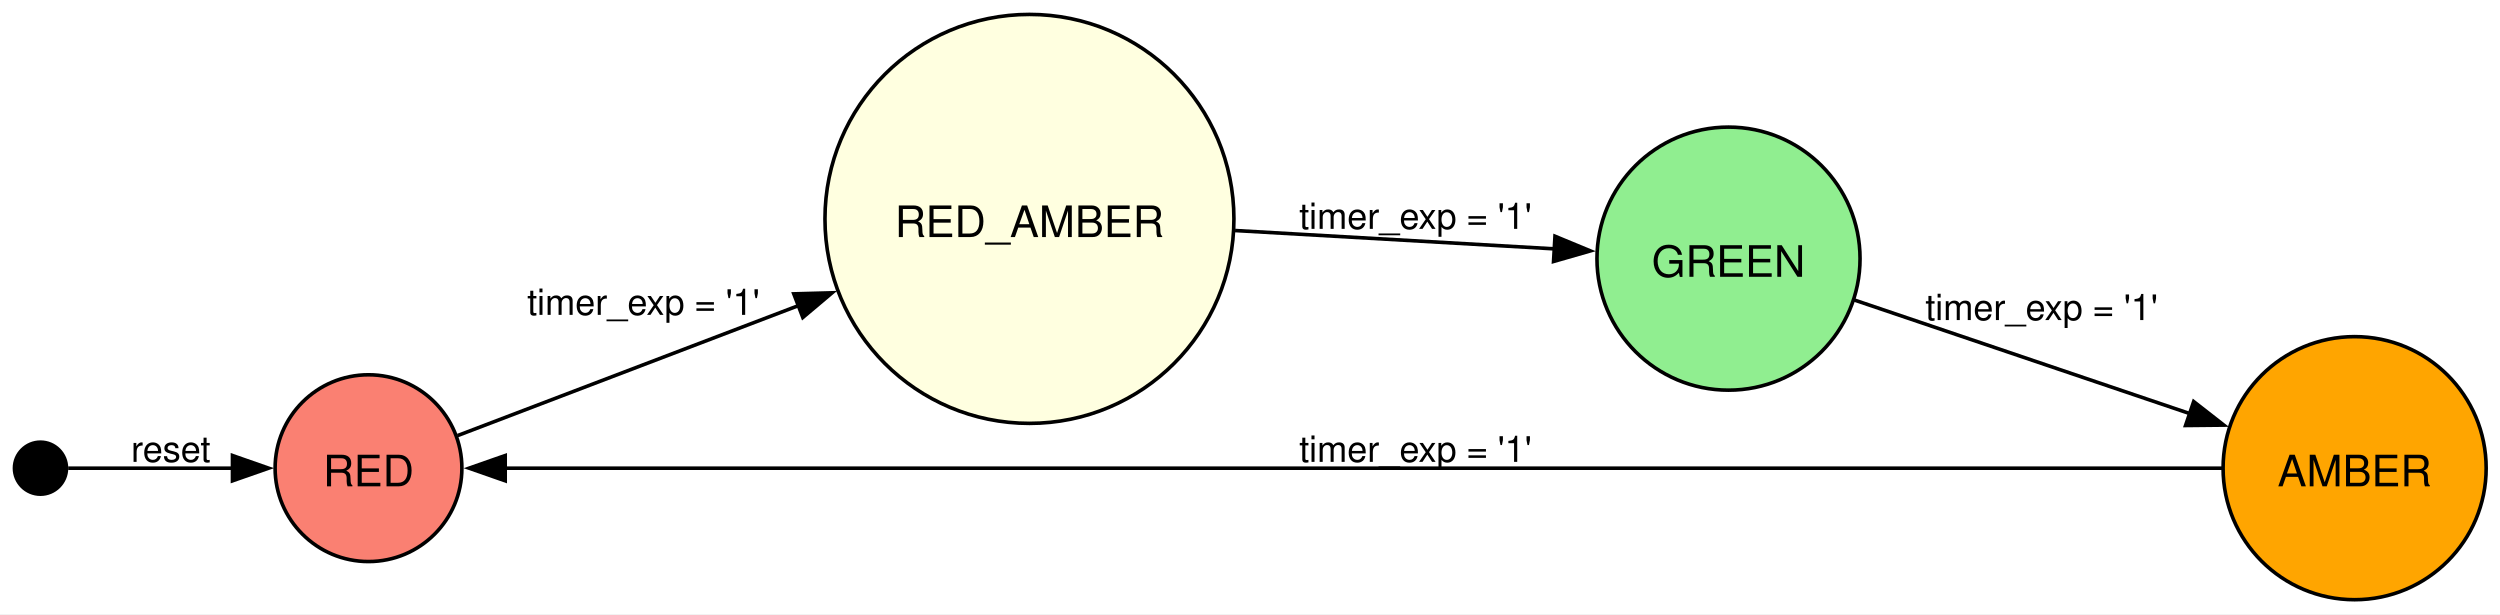
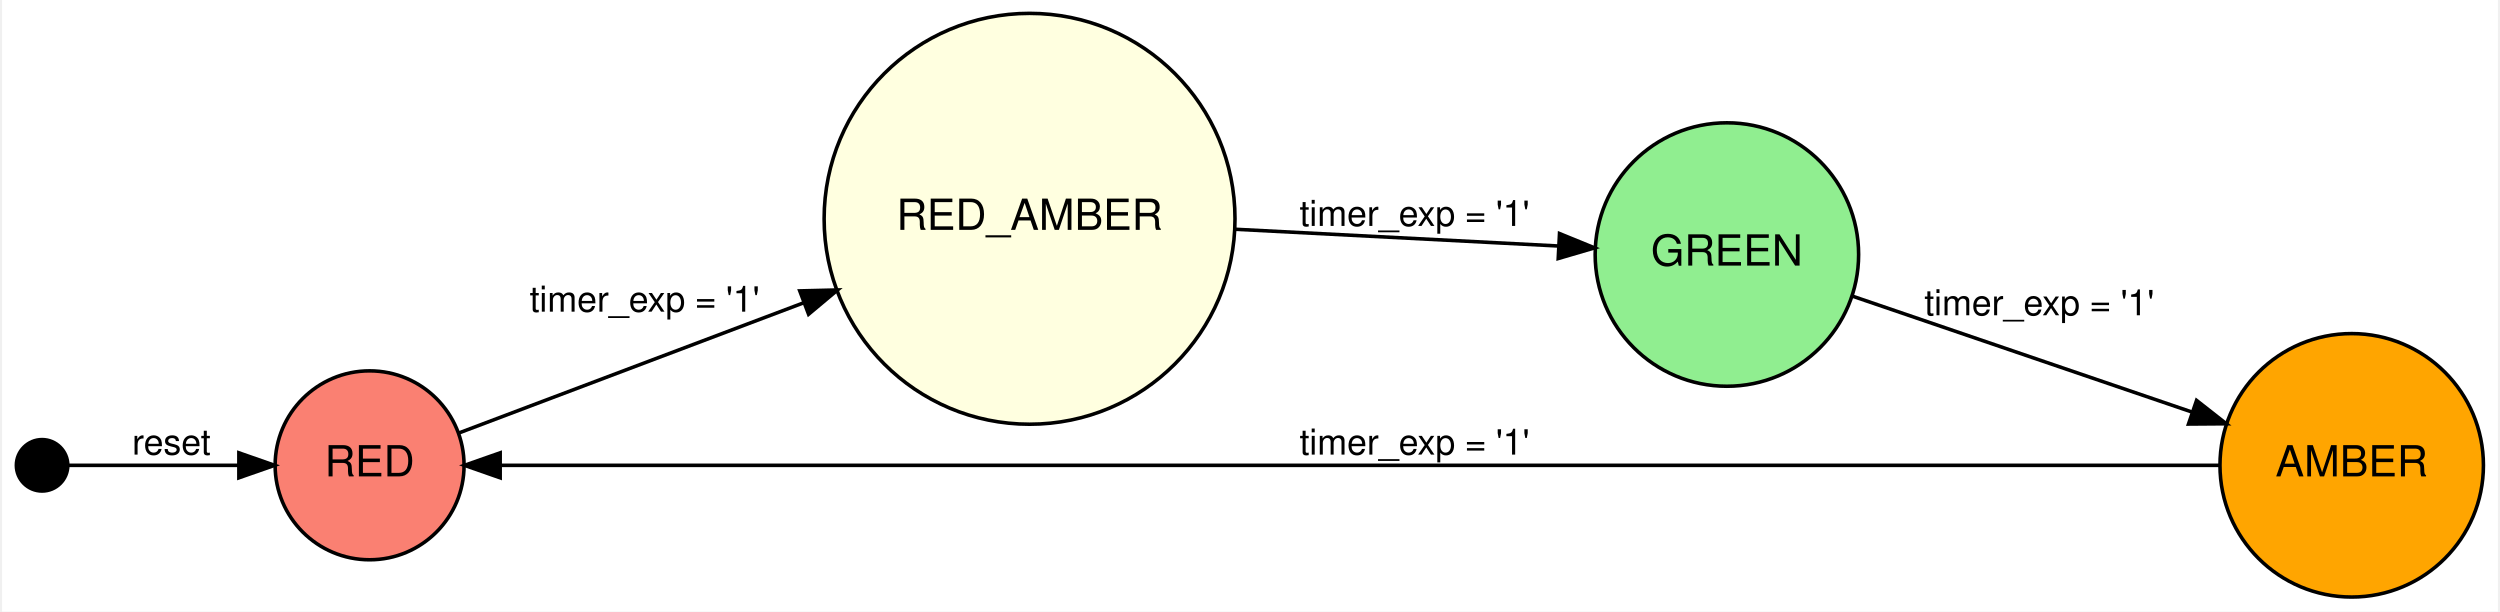
- <svg xmlns="http://www.w3.org/2000/svg" width="692pt" height="170pt" viewBox="0.00 0.00 692.00 170.00">
-   <g id="graph0" class="graph" transform="scale(1 1) rotate(0) translate(4 166)">
-     <polygon fill="white" stroke="none" points="-4,4 -4,-166 688.17,-166 688.17,4 -4,4" />
+ <svg xmlns="http://www.w3.org/2000/svg" width="699pt" height="171pt" viewBox="0.00 0.00 698.58 171.18">
+   <g id="graph0" class="graph" transform="scale(1 1) rotate(0) translate(4 167.18)">
+     <polygon fill="white" stroke="transparent" points="-4,4 -4,-167.18 694.58,-167.18 694.58,4 -4,4" />
    <g id="node1" class="node">
-       <ellipse fill="black" stroke="black" cx="7.2" cy="-36.41" rx="7.2" ry="7.2" />
+       <ellipse fill="black" stroke="black" cx="7.2" cy="-36.94" rx="7.2" ry="7.2" />
    </g>
    <g id="node2" class="node">
-       <ellipse fill="salmon" stroke="black" cx="98" cy="-36.41" rx="25.85" ry="25.85" />
-       <text xml:space="preserve" text-anchor="middle" x="98" y="-31.38" font-family="Helvetica,sans-Serif" font-size="12.00">RED</text>
+       <ellipse fill="salmon" stroke="black" cx="98.87" cy="-36.94" rx="26.44" ry="26.44" />
+       <text text-anchor="middle" x="98.87" y="-33.84" font-family="Helvetica,sans-Serif" font-size="12.00">RED</text>
    </g>
    <g id="edge1" class="edge">
-       <path fill="none" stroke="black" d="M14.87,-36.41C24.58,-36.41 43.28,-36.41 60.4,-36.41" />
-       <polygon fill="black" stroke="black" points="60.35,-39.91 70.35,-36.41 60.35,-32.91 60.35,-39.91" />
-       <text xml:space="preserve" text-anchor="middle" x="43.28" y="-38.16" font-family="Helvetica,sans-Serif" font-size="10.00">reset</text>
+       <path fill="none" stroke="black" d="M14.65,-36.94C24.59,-36.94 44.35,-36.94 62.13,-36.94" />
+       <polygon fill="black" stroke="black" points="62.28,-40.44 72.28,-36.94 62.28,-33.44 62.28,-40.44" />
+       <text text-anchor="middle" x="43.4" y="-39.94" font-family="Helvetica,sans-Serif" font-size="10.00">reset</text>
    </g>
    <g id="node3" class="node">
-       <ellipse fill="lightyellow" stroke="black" cx="280.95" cy="-105.41" rx="56.6" ry="56.6" />
-       <text xml:space="preserve" text-anchor="middle" x="280.95" y="-100.38" font-family="Helvetica,sans-Serif" font-size="12.00">RED_AMBER</text>
+       <ellipse fill="lightyellow" stroke="black" cx="283.59" cy="-105.94" rx="57.5" ry="57.5" />
+       <text text-anchor="middle" x="283.59" y="-102.84" font-family="Helvetica,sans-Serif" font-size="12.00">RED_AMBER</text>
    </g>
    <g id="edge2" class="edge">
-       <path fill="none" stroke="black" d="M122.66,-45.43C146.6,-54.56 184.65,-69.07 217.33,-81.53" />
-       <polygon fill="black" stroke="black" points="215.72,-84.66 226.32,-84.95 218.22,-78.12 215.72,-84.66" />
-       <text xml:space="preserve" text-anchor="middle" x="174.1" y="-78.84" font-family="Helvetica,sans-Serif" font-size="10.00">timer_exp = '1'</text>
+       <path fill="none" stroke="black" d="M123.76,-45.96C148.15,-55.17 187.03,-69.85 220.22,-82.38" />
+       <polygon fill="black" stroke="black" points="219.27,-85.76 229.86,-86.02 221.74,-79.22 219.27,-85.76" />
+       <text text-anchor="middle" x="175.84" y="-79.94" font-family="Helvetica,sans-Serif" font-size="10.00">timer_exp = '1'</text>
    </g>
    <g id="node4" class="node">
-       <ellipse fill="lightgreen" stroke="black" cx="474.45" cy="-94.41" rx="36.41" ry="36.41" />
-       <text xml:space="preserve" text-anchor="middle" x="474.45" y="-89.38" font-family="Helvetica,sans-Serif" font-size="12.00">GREEN</text>
+       <ellipse fill="lightgreen" stroke="black" cx="478.77" cy="-95.94" rx="36.87" ry="36.87" />
+       <text text-anchor="middle" x="478.77" y="-92.84" font-family="Helvetica,sans-Serif" font-size="12.00">GREEN</text>
    </g>
    <g id="edge3" class="edge">
-       <path fill="none" stroke="black" d="M337.86,-102.19C365.94,-100.58 399.58,-98.65 426.33,-97.11" />
-       <polygon fill="black" stroke="black" points="426.42,-100.61 436.21,-96.55 426.02,-93.62 426.42,-100.61" />
-       <text xml:space="preserve" text-anchor="middle" x="387.8" y="-102.64" font-family="Helvetica,sans-Serif" font-size="10.00">timer_exp = '1'</text>
+       <path fill="none" stroke="black" d="M340.99,-103.02C369.82,-101.52 404.48,-99.73 431.69,-98.32" />
+       <polygon fill="black" stroke="black" points="431.92,-101.81 441.73,-97.8 431.56,-94.82 431.92,-101.81" />
+       <text text-anchor="middle" x="391.34" y="-103.94" font-family="Helvetica,sans-Serif" font-size="10.00">timer_exp = '1'</text>
    </g>
    <g id="node5" class="node">
-       <ellipse fill="orange" stroke="black" cx="647.76" cy="-36.41" rx="36.41" ry="36.41" />
-       <text xml:space="preserve" text-anchor="middle" x="647.76" y="-31.38" font-family="Helvetica,sans-Serif" font-size="12.00">AMBER</text>
+       <ellipse fill="orange" stroke="black" cx="653.65" cy="-36.94" rx="36.87" ry="36.87" />
+       <text text-anchor="middle" x="653.65" y="-33.84" font-family="Helvetica,sans-Serif" font-size="12.00">AMBER</text>
    </g>
    <g id="edge4" class="edge">
-       <path fill="none" stroke="black" d="M509.3,-82.95C535.93,-73.93 573.26,-61.29 602.3,-51.46" />
-       <polygon fill="black" stroke="black" points="603.21,-54.85 611.56,-48.33 600.96,-48.22 603.21,-54.85" />
-       <text xml:space="preserve" text-anchor="middle" x="561.11" y="-77.4" font-family="Helvetica,sans-Serif" font-size="10.00">timer_exp = '1'</text>
+       <path fill="none" stroke="black" d="M513.93,-84.28C541.16,-74.99 579.47,-61.91 608.94,-51.85" />
+       <polygon fill="black" stroke="black" points="610.23,-55.11 618.56,-48.57 607.97,-48.49 610.23,-55.11" />
+       <text text-anchor="middle" x="566.21" y="-78.94" font-family="Helvetica,sans-Serif" font-size="10.00">timer_exp = '1'</text>
    </g>
    <g id="edge5" class="edge">
-       <path fill="none" stroke="black" d="M611.15,-36.41C512.36,-36.41 235.59,-36.41 135.61,-36.41" />
-       <polygon fill="black" stroke="black" points="135.84,-32.91 125.84,-36.41 135.84,-39.91 135.84,-32.91" />
-       <text xml:space="preserve" text-anchor="middle" x="387.8" y="-38.16" font-family="Helvetica,sans-Serif" font-size="10.00">timer_exp = '1'</text>
+       <path fill="none" stroke="black" d="M616.7,-36.94C516.6,-36.94 235.44,-36.94 135.6,-36.94" />
+       <polygon fill="black" stroke="black" points="135.42,-33.44 125.42,-36.94 135.42,-40.44 135.42,-33.44" />
+       <text text-anchor="middle" x="391.34" y="-39.94" font-family="Helvetica,sans-Serif" font-size="10.00">timer_exp = '1'</text>
    </g>
  </g>
</svg>
